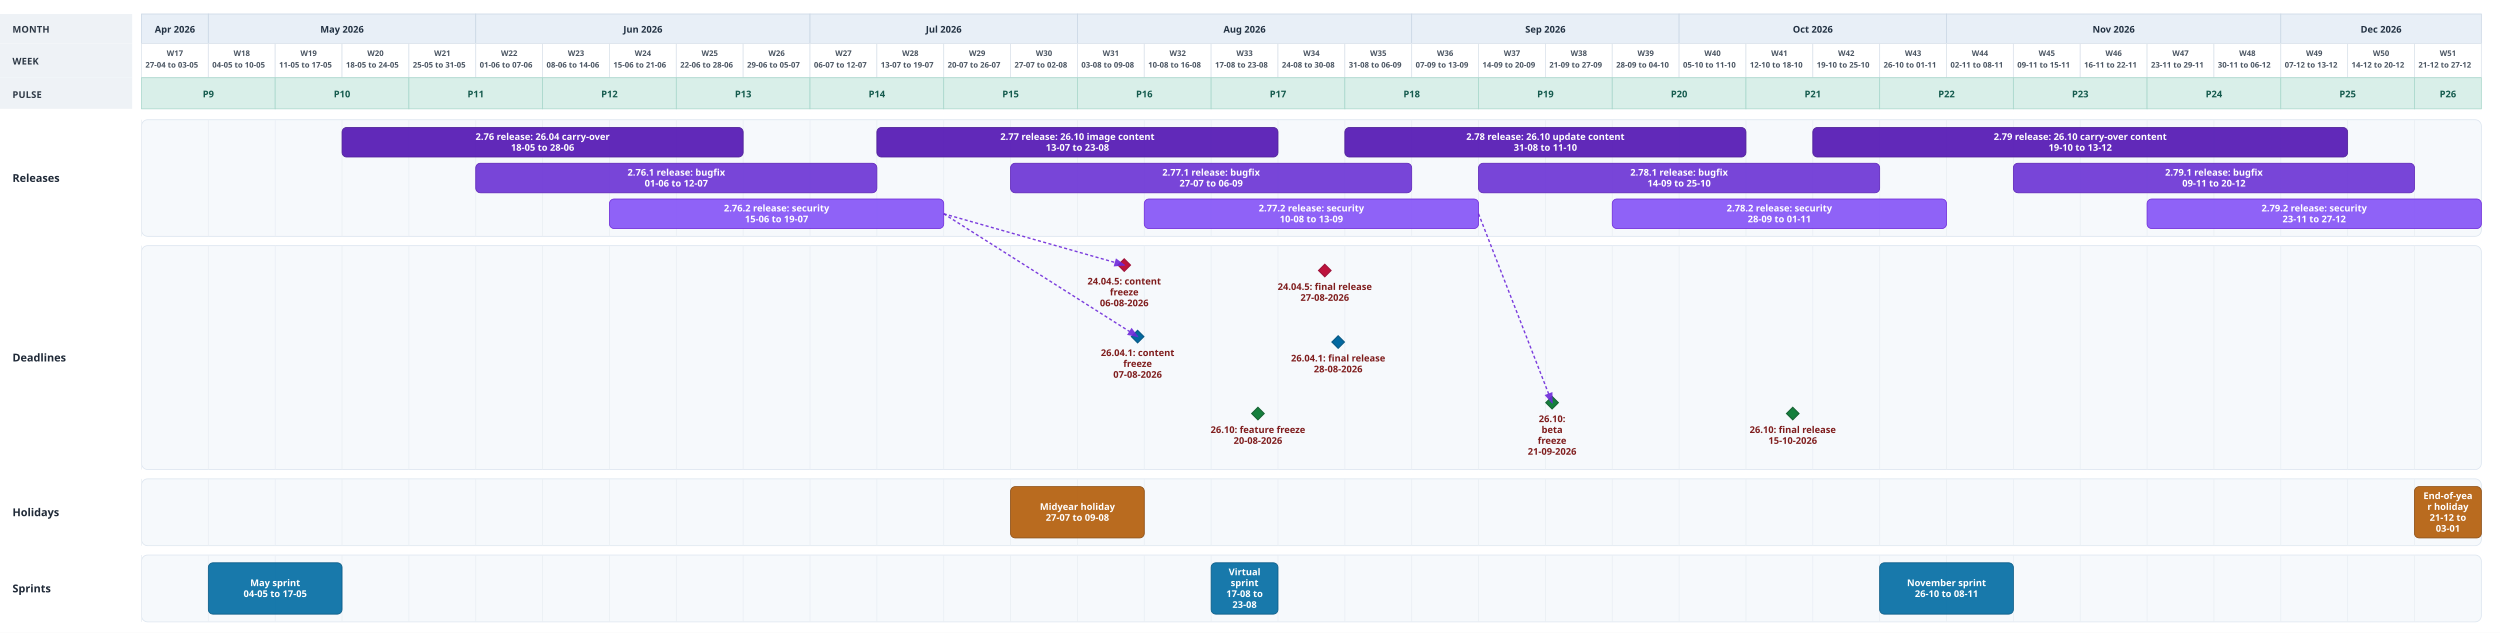
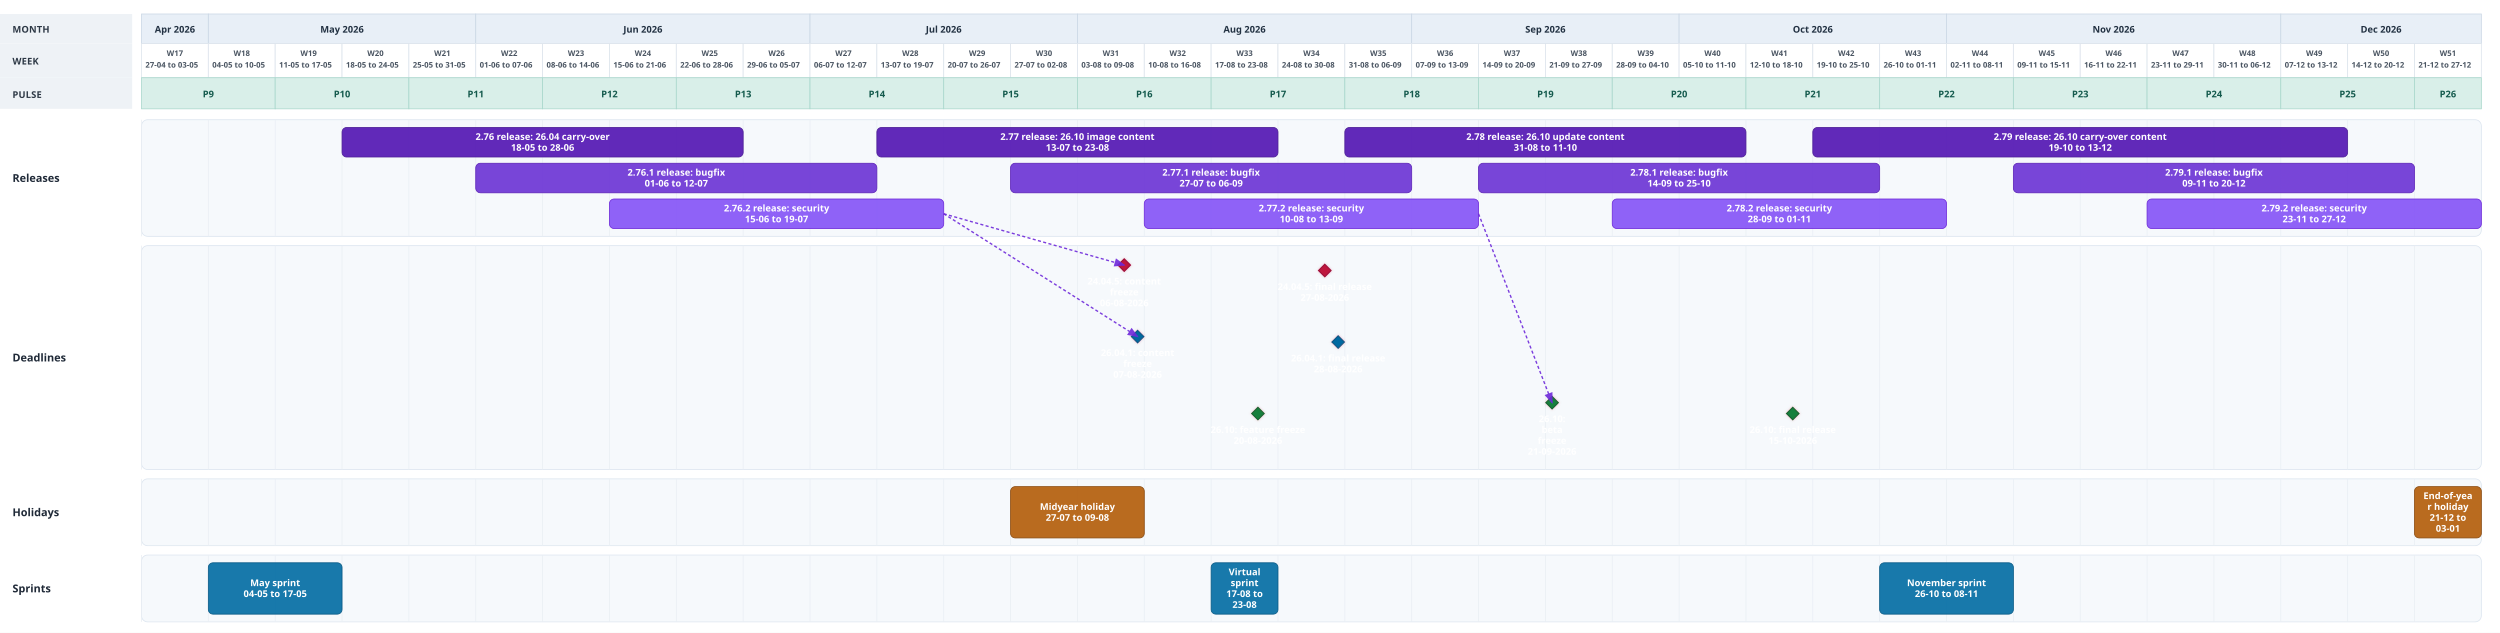
- <svg xmlns="http://www.w3.org/2000/svg" width="3216" height="814" role="img" aria-label="Release timeline">
+ <svg xmlns="http://www.w3.org/2000/svg" class="timeline-svg" width="3216" height="814" role="img" aria-label="Release timeline" id="timelineSvg">
  <style>
    .timeline-svg {
      background: linear-gradient(180deg, #ffffff 0%, #f9fbfd 100%);
    }
    .row-label-bg { fill: #eef2f6; }
    .row-label-text { fill: #2d3845; font-size: 12px; font-weight: 700; letter-spacing: 0.02em; font-family: "IBM Plex Sans", "Segoe UI", sans-serif; }
    .month-cell { fill: #e8eff7; stroke: #cbd7e5; stroke-width: 1; }
    .month-text { fill: #223142; font-size: 12px; font-weight: 700; text-anchor: middle; font-family: "IBM Plex Sans", "Segoe UI", sans-serif; }
    .week-cell { fill: #ffffff; stroke: #dde4ec; stroke-width: 1; }
    .week-text { fill: #4a5562; font-size: 10px; font-weight: 600; font-family: "IBM Plex Sans", "Segoe UI", sans-serif; }
    .week-text-top { text-anchor: middle; }
    .pulse-cell { fill: #d9efe9; stroke: #a9d7cc; stroke-width: 1; }
    .pulse-text { fill: #145a4d; font-size: 12px; font-weight: 700; text-anchor: middle; dominant-baseline: middle; font-family: "IBM Plex Sans", "Segoe UI", sans-serif; }
    .week-divider { stroke: #e9eef4; stroke-width: 1; }
    .lane-band { fill: #f6f9fc; stroke: #dce5ef; stroke-width: 1; }
    .lane-name { fill: #1f2937; font-size: 14px; font-weight: 700; font-family: "IBM Plex Sans", "Segoe UI", sans-serif; }
    .item { stroke-width: 1; fill-opacity: 0.96; }
    .item.base { fill: #5f6975; stroke: #4b5563; }
    .item.sprint { fill: #0f74a8; stroke: #075985; }
    .item.release { fill: #6d28d9; stroke: #5b21b6; }
    .item.holiday { fill: #b66516; stroke: #8a4a0f; }
-     .milestone-deadline { fill: #be123c; stroke: #9f1239; stroke-width: 1.5; }
+     /* Enhanced deadline styling */
+     .milestone-deadline { 
+       fill: #be123c; 
+       stroke: #9f1239; 
+       stroke-width: 1.5;
+       filter: url(#deadline-glow);
+     }
+     .milestone-deadline:hover { 
+       fill: #dc2626; 
+       stroke: #991b1b; 
+       stroke-width: 2;
+     }
+     .deadline-label { 
+       fill: #7f1d1d; 
+       font-size: 11px; 
+       font-weight: 700;
+       font-family: "IBM Plex Sans", "Segoe UI", sans-serif;
+     }
+     .deadline-label-date { 
+       fill: #9f1239; 
+       font-size: 10px; 
+       font-weight: 600;
+       font-family: "IBM Plex Sans", "Segoe UI", sans-serif;
+     }
    .item-label-inside { fill: #ffffff; font-size: 12px; font-weight: 700; pointer-events: none; font-family: "IBM Plex Sans", "Segoe UI", sans-serif; }
    .item-label-centered { text-anchor: middle; }
-     .deadline-label { fill: #7f1d1d; }
    .link-line { stroke-width: 1.8; stroke-dasharray: 4 3; fill: none; opacity: 0.9; }
  </style>
  <rect width="100%" height="100%" fill="#ffffff" />
  <defs>
    <marker id="arrowhead" markerWidth="8" markerHeight="6" refX="7" refY="3" orient="auto" markerUnits="strokeWidth">
      <path d="M0,0 L8,3 L0,6 z" fill="context-stroke" />
    </marker>
+     <filter id="deadline-glow" x="-50%" y="-50%" width="200%" height="200%">
+       <feGaussianBlur in="SourceAlpha" stdDeviation="2" result="blur" />
+       <feOffset in="blur" dx="0" dy="0" result="offsetBlur" />
+       <feFlood flood-color="#be123c" flood-opacity="0.3" result="glowColor" />
+       <feComposite in="glowColor" in2="offsetBlur" operator="in" result="softGlow" />
+       <feMerge>
+         <feMergeNode in="softGlow" />
+         <feMergeNode in="SourceGraphic" />
+       </feMerge>
+     </filter>
  </defs>
  <rect class="row-label-bg" x="0" y="18" width="170" height="38" />
  <rect class="row-label-bg" x="0" y="56" width="170" height="44" />
  <rect class="row-label-bg" x="0" y="100" width="170" height="40" />
  <text class="row-label-text" x="16" y="42">MONTH</text>
  <text class="row-label-text" x="16" y="83">WEEK</text>
  <text class="row-label-text" x="16" y="126">PULSE</text>
  <rect class="month-cell" x="182" y="18" width="86" height="38" />
  <text class="month-text" x="225.0" y="42">Apr 2026</text>
  <rect class="month-cell" x="268" y="18" width="344" height="38" />
  <text class="month-text" x="440.0" y="42">May 2026</text>
  <rect class="month-cell" x="612" y="18" width="430" height="38" />
  <text class="month-text" x="827.0" y="42">Jun 2026</text>
  <rect class="month-cell" x="1042" y="18" width="344" height="38" />
  <text class="month-text" x="1214.0" y="42">Jul 2026</text>
  <rect class="month-cell" x="1386" y="18" width="430" height="38" />
  <text class="month-text" x="1601.0" y="42">Aug 2026</text>
  <rect class="month-cell" x="1816" y="18" width="344" height="38" />
  <text class="month-text" x="1988.0" y="42">Sep 2026</text>
  <rect class="month-cell" x="2160" y="18" width="344" height="38" />
  <text class="month-text" x="2332.0" y="42">Oct 2026</text>
  <rect class="month-cell" x="2504" y="18" width="430" height="38" />
  <text class="month-text" x="2719.0" y="42">Nov 2026</text>
  <rect class="month-cell" x="2934" y="18" width="258" height="38" />
  <text class="month-text" x="3063.0" y="42">Dec 2026</text>
  <rect class="week-cell" x="182" y="56" width="86" height="44" />
  <text class="week-text week-text-top" x="225.0" y="72">W17</text>
  <text class="week-text" x="187" y="87">27-04 to 03-05</text>
  <rect class="week-cell" x="268" y="56" width="86" height="44" />
  <text class="week-text week-text-top" x="311.0" y="72">W18</text>
  <text class="week-text" x="273" y="87">04-05 to 10-05</text>
  <rect class="week-cell" x="354" y="56" width="86" height="44" />
  <text class="week-text week-text-top" x="397.0" y="72">W19</text>
  <text class="week-text" x="359" y="87">11-05 to 17-05</text>
  <rect class="week-cell" x="440" y="56" width="86" height="44" />
  <text class="week-text week-text-top" x="483.0" y="72">W20</text>
  <text class="week-text" x="445" y="87">18-05 to 24-05</text>
  <rect class="week-cell" x="526" y="56" width="86" height="44" />
  <text class="week-text week-text-top" x="569.0" y="72">W21</text>
  <text class="week-text" x="531" y="87">25-05 to 31-05</text>
  <rect class="week-cell" x="612" y="56" width="86" height="44" />
  <text class="week-text week-text-top" x="655.0" y="72">W22</text>
  <text class="week-text" x="617" y="87">01-06 to 07-06</text>
  <rect class="week-cell" x="698" y="56" width="86" height="44" />
  <text class="week-text week-text-top" x="741.0" y="72">W23</text>
  <text class="week-text" x="703" y="87">08-06 to 14-06</text>
  <rect class="week-cell" x="784" y="56" width="86" height="44" />
  <text class="week-text week-text-top" x="827.0" y="72">W24</text>
  <text class="week-text" x="789" y="87">15-06 to 21-06</text>
  <rect class="week-cell" x="870" y="56" width="86" height="44" />
  <text class="week-text week-text-top" x="913.0" y="72">W25</text>
  <text class="week-text" x="875" y="87">22-06 to 28-06</text>
  <rect class="week-cell" x="956" y="56" width="86" height="44" />
  <text class="week-text week-text-top" x="999.0" y="72">W26</text>
  <text class="week-text" x="961" y="87">29-06 to 05-07</text>
  <rect class="week-cell" x="1042" y="56" width="86" height="44" />
  <text class="week-text week-text-top" x="1085.0" y="72">W27</text>
  <text class="week-text" x="1047" y="87">06-07 to 12-07</text>
  <rect class="week-cell" x="1128" y="56" width="86" height="44" />
  <text class="week-text week-text-top" x="1171.0" y="72">W28</text>
  <text class="week-text" x="1133" y="87">13-07 to 19-07</text>
  <rect class="week-cell" x="1214" y="56" width="86" height="44" />
  <text class="week-text week-text-top" x="1257.0" y="72">W29</text>
  <text class="week-text" x="1219" y="87">20-07 to 26-07</text>
  <rect class="week-cell" x="1300" y="56" width="86" height="44" />
  <text class="week-text week-text-top" x="1343.0" y="72">W30</text>
  <text class="week-text" x="1305" y="87">27-07 to 02-08</text>
  <rect class="week-cell" x="1386" y="56" width="86" height="44" />
  <text class="week-text week-text-top" x="1429.0" y="72">W31</text>
  <text class="week-text" x="1391" y="87">03-08 to 09-08</text>
  <rect class="week-cell" x="1472" y="56" width="86" height="44" />
  <text class="week-text week-text-top" x="1515.0" y="72">W32</text>
  <text class="week-text" x="1477" y="87">10-08 to 16-08</text>
  <rect class="week-cell" x="1558" y="56" width="86" height="44" />
  <text class="week-text week-text-top" x="1601.0" y="72">W33</text>
  <text class="week-text" x="1563" y="87">17-08 to 23-08</text>
  <rect class="week-cell" x="1644" y="56" width="86" height="44" />
  <text class="week-text week-text-top" x="1687.0" y="72">W34</text>
  <text class="week-text" x="1649" y="87">24-08 to 30-08</text>
  <rect class="week-cell" x="1730" y="56" width="86" height="44" />
  <text class="week-text week-text-top" x="1773.0" y="72">W35</text>
  <text class="week-text" x="1735" y="87">31-08 to 06-09</text>
  <rect class="week-cell" x="1816" y="56" width="86" height="44" />
  <text class="week-text week-text-top" x="1859.0" y="72">W36</text>
  <text class="week-text" x="1821" y="87">07-09 to 13-09</text>
  <rect class="week-cell" x="1902" y="56" width="86" height="44" />
  <text class="week-text week-text-top" x="1945.0" y="72">W37</text>
  <text class="week-text" x="1907" y="87">14-09 to 20-09</text>
  <rect class="week-cell" x="1988" y="56" width="86" height="44" />
  <text class="week-text week-text-top" x="2031.0" y="72">W38</text>
  <text class="week-text" x="1993" y="87">21-09 to 27-09</text>
  <rect class="week-cell" x="2074" y="56" width="86" height="44" />
  <text class="week-text week-text-top" x="2117.0" y="72">W39</text>
  <text class="week-text" x="2079" y="87">28-09 to 04-10</text>
  <rect class="week-cell" x="2160" y="56" width="86" height="44" />
  <text class="week-text week-text-top" x="2203.0" y="72">W40</text>
  <text class="week-text" x="2165" y="87">05-10 to 11-10</text>
  <rect class="week-cell" x="2246" y="56" width="86" height="44" />
  <text class="week-text week-text-top" x="2289.0" y="72">W41</text>
  <text class="week-text" x="2251" y="87">12-10 to 18-10</text>
  <rect class="week-cell" x="2332" y="56" width="86" height="44" />
  <text class="week-text week-text-top" x="2375.0" y="72">W42</text>
  <text class="week-text" x="2337" y="87">19-10 to 25-10</text>
  <rect class="week-cell" x="2418" y="56" width="86" height="44" />
  <text class="week-text week-text-top" x="2461.0" y="72">W43</text>
  <text class="week-text" x="2423" y="87">26-10 to 01-11</text>
  <rect class="week-cell" x="2504" y="56" width="86" height="44" />
  <text class="week-text week-text-top" x="2547.0" y="72">W44</text>
  <text class="week-text" x="2509" y="87">02-11 to 08-11</text>
  <rect class="week-cell" x="2590" y="56" width="86" height="44" />
  <text class="week-text week-text-top" x="2633.0" y="72">W45</text>
  <text class="week-text" x="2595" y="87">09-11 to 15-11</text>
  <rect class="week-cell" x="2676" y="56" width="86" height="44" />
  <text class="week-text week-text-top" x="2719.0" y="72">W46</text>
  <text class="week-text" x="2681" y="87">16-11 to 22-11</text>
  <rect class="week-cell" x="2762" y="56" width="86" height="44" />
  <text class="week-text week-text-top" x="2805.0" y="72">W47</text>
  <text class="week-text" x="2767" y="87">23-11 to 29-11</text>
  <rect class="week-cell" x="2848" y="56" width="86" height="44" />
  <text class="week-text week-text-top" x="2891.0" y="72">W48</text>
  <text class="week-text" x="2853" y="87">30-11 to 06-12</text>
  <rect class="week-cell" x="2934" y="56" width="86" height="44" />
  <text class="week-text week-text-top" x="2977.0" y="72">W49</text>
  <text class="week-text" x="2939" y="87">07-12 to 13-12</text>
  <rect class="week-cell" x="3020" y="56" width="86" height="44" />
  <text class="week-text week-text-top" x="3063.0" y="72">W50</text>
  <text class="week-text" x="3025" y="87">14-12 to 20-12</text>
  <rect class="week-cell" x="3106" y="56" width="86" height="44" />
  <text class="week-text week-text-top" x="3149.0" y="72">W51</text>
  <text class="week-text" x="3111" y="87">21-12 to 27-12</text>
  <rect class="pulse-cell" x="182" y="100" width="172" height="40" />
  <text class="pulse-text" x="268.0" y="121.0">P9</text>
  <rect class="pulse-cell" x="354" y="100" width="172" height="40" />
  <text class="pulse-text" x="440.0" y="121.0">P10</text>
  <rect class="pulse-cell" x="526" y="100" width="172" height="40" />
  <text class="pulse-text" x="612.0" y="121.0">P11</text>
  <rect class="pulse-cell" x="698" y="100" width="172" height="40" />
  <text class="pulse-text" x="784.0" y="121.0">P12</text>
  <rect class="pulse-cell" x="870" y="100" width="172" height="40" />
  <text class="pulse-text" x="956.0" y="121.0">P13</text>
  <rect class="pulse-cell" x="1042" y="100" width="172" height="40" />
  <text class="pulse-text" x="1128.0" y="121.0">P14</text>
  <rect class="pulse-cell" x="1214" y="100" width="172" height="40" />
  <text class="pulse-text" x="1300.0" y="121.0">P15</text>
  <rect class="pulse-cell" x="1386" y="100" width="172" height="40" />
  <text class="pulse-text" x="1472.0" y="121.0">P16</text>
  <rect class="pulse-cell" x="1558" y="100" width="172" height="40" />
  <text class="pulse-text" x="1644.0" y="121.0">P17</text>
  <rect class="pulse-cell" x="1730" y="100" width="172" height="40" />
  <text class="pulse-text" x="1816.0" y="121.0">P18</text>
  <rect class="pulse-cell" x="1902" y="100" width="172" height="40" />
  <text class="pulse-text" x="1988.0" y="121.0">P19</text>
  <rect class="pulse-cell" x="2074" y="100" width="172" height="40" />
  <text class="pulse-text" x="2160.0" y="121.0">P20</text>
  <rect class="pulse-cell" x="2246" y="100" width="172" height="40" />
  <text class="pulse-text" x="2332.0" y="121.0">P21</text>
  <rect class="pulse-cell" x="2418" y="100" width="172" height="40" />
  <text class="pulse-text" x="2504.0" y="121.0">P22</text>
  <rect class="pulse-cell" x="2590" y="100" width="172" height="40" />
  <text class="pulse-text" x="2676.0" y="121.0">P23</text>
  <rect class="pulse-cell" x="2762" y="100" width="172" height="40" />
  <text class="pulse-text" x="2848.0" y="121.0">P24</text>
  <rect class="pulse-cell" x="2934" y="100" width="172" height="40" />
  <text class="pulse-text" x="3020.0" y="121.0">P25</text>
  <rect class="pulse-cell" x="3106" y="100" width="86" height="40" />
  <text class="pulse-text" x="3149.0" y="121.0">P26</text>
  <rect class="lane-band" x="182" y="154" width="3010" height="150" rx="8" />
  <text class="lane-name" x="16" y="234">Releases</text>
  <line class="week-divider" x1="182" y1="154" x2="182" y2="304" />
  <line class="week-divider" x1="268" y1="154" x2="268" y2="304" />
  <line class="week-divider" x1="354" y1="154" x2="354" y2="304" />
  <line class="week-divider" x1="440" y1="154" x2="440" y2="304" />
  <line class="week-divider" x1="526" y1="154" x2="526" y2="304" />
  <line class="week-divider" x1="612" y1="154" x2="612" y2="304" />
  <line class="week-divider" x1="698" y1="154" x2="698" y2="304" />
  <line class="week-divider" x1="784" y1="154" x2="784" y2="304" />
  <line class="week-divider" x1="870" y1="154" x2="870" y2="304" />
  <line class="week-divider" x1="956" y1="154" x2="956" y2="304" />
  <line class="week-divider" x1="1042" y1="154" x2="1042" y2="304" />
  <line class="week-divider" x1="1128" y1="154" x2="1128" y2="304" />
  <line class="week-divider" x1="1214" y1="154" x2="1214" y2="304" />
  <line class="week-divider" x1="1300" y1="154" x2="1300" y2="304" />
  <line class="week-divider" x1="1386" y1="154" x2="1386" y2="304" />
  <line class="week-divider" x1="1472" y1="154" x2="1472" y2="304" />
  <line class="week-divider" x1="1558" y1="154" x2="1558" y2="304" />
  <line class="week-divider" x1="1644" y1="154" x2="1644" y2="304" />
  <line class="week-divider" x1="1730" y1="154" x2="1730" y2="304" />
  <line class="week-divider" x1="1816" y1="154" x2="1816" y2="304" />
  <line class="week-divider" x1="1902" y1="154" x2="1902" y2="304" />
  <line class="week-divider" x1="1988" y1="154" x2="1988" y2="304" />
  <line class="week-divider" x1="2074" y1="154" x2="2074" y2="304" />
  <line class="week-divider" x1="2160" y1="154" x2="2160" y2="304" />
  <line class="week-divider" x1="2246" y1="154" x2="2246" y2="304" />
  <line class="week-divider" x1="2332" y1="154" x2="2332" y2="304" />
  <line class="week-divider" x1="2418" y1="154" x2="2418" y2="304" />
  <line class="week-divider" x1="2504" y1="154" x2="2504" y2="304" />
  <line class="week-divider" x1="2590" y1="154" x2="2590" y2="304" />
  <line class="week-divider" x1="2676" y1="154" x2="2676" y2="304" />
  <line class="week-divider" x1="2762" y1="154" x2="2762" y2="304" />
  <line class="week-divider" x1="2848" y1="154" x2="2848" y2="304" />
  <line class="week-divider" x1="2934" y1="154" x2="2934" y2="304" />
  <line class="week-divider" x1="3020" y1="154" x2="3020" y2="304" />
  <line class="week-divider" x1="3106" y1="154" x2="3106" y2="304" />
  <rect class="item release" x="440" y="164" width="516" height="38" rx="6" style="fill: #5b21b6; stroke: #4c1d95;">
    </rect>
  <text class="item-label-inside item-label-centered" x="698.0" y="180">2.76 release: 26.04 carry-over</text>
  <text class="item-label-inside item-label-centered" x="698.0" y="194">18-05 to 28-06</text>
  <rect class="item release" x="612" y="210" width="516" height="38" rx="6" style="fill: #733ed6; stroke: #5c22b7;">
    </rect>
  <text class="item-label-inside item-label-centered" x="870.0" y="226">2.76.1 release: bugfix</text>
  <text class="item-label-inside item-label-centered" x="870.0" y="240">01-06 to 12-07</text>
  <rect class="item release" x="784" y="256" width="430" height="38" rx="6" style="fill: #8b5cf6; stroke: #6d28d9;">
    </rect>
  <text class="item-label-inside item-label-centered" x="999.0" y="272">2.76.2 release: security</text>
  <text class="item-label-inside item-label-centered" x="999.0" y="286">15-06 to 19-07</text>
  <rect class="item release" x="1128" y="164" width="516" height="38" rx="6" style="fill: #5b21b6; stroke: #4c1d95;">
    </rect>
  <text class="item-label-inside item-label-centered" x="1386.0" y="180">2.77 release: 26.10 image content</text>
  <text class="item-label-inside item-label-centered" x="1386.0" y="194">13-07 to 23-08</text>
  <rect class="item release" x="1300" y="210" width="516" height="38" rx="6" style="fill: #733ed6; stroke: #5c22b7;">
    </rect>
  <text class="item-label-inside item-label-centered" x="1558.0" y="226">2.77.1 release: bugfix</text>
  <text class="item-label-inside item-label-centered" x="1558.0" y="240">27-07 to 06-09</text>
  <rect class="item release" x="1472" y="256" width="430" height="38" rx="6" style="fill: #8b5cf6; stroke: #6d28d9;">
    </rect>
  <text class="item-label-inside item-label-centered" x="1687.0" y="272">2.77.2 release: security</text>
  <text class="item-label-inside item-label-centered" x="1687.0" y="286">10-08 to 13-09</text>
  <rect class="item release" x="1730" y="164" width="516" height="38" rx="6" style="fill: #5b21b6; stroke: #4c1d95;">
    </rect>
  <text class="item-label-inside item-label-centered" x="1988.0" y="180">2.78 release: 26.10 update content</text>
  <text class="item-label-inside item-label-centered" x="1988.0" y="194">31-08 to 11-10</text>
  <rect class="item release" x="1902" y="210" width="516" height="38" rx="6" style="fill: #733ed6; stroke: #5c22b7;">
    </rect>
  <text class="item-label-inside item-label-centered" x="2160.0" y="226">2.78.1 release: bugfix</text>
  <text class="item-label-inside item-label-centered" x="2160.0" y="240">14-09 to 25-10</text>
  <rect class="item release" x="2074" y="256" width="430" height="38" rx="6" style="fill: #8b5cf6; stroke: #6d28d9;">
    </rect>
  <text class="item-label-inside item-label-centered" x="2289.0" y="272">2.78.2 release: security</text>
  <text class="item-label-inside item-label-centered" x="2289.0" y="286">28-09 to 01-11</text>
  <rect class="item release" x="2332" y="164" width="688" height="38" rx="6" style="fill: #5b21b6; stroke: #4c1d95;">
    </rect>
  <text class="item-label-inside item-label-centered" x="2676.0" y="180">2.79 release: 26.10 carry-over content</text>
  <text class="item-label-inside item-label-centered" x="2676.0" y="194">19-10 to 13-12</text>
  <rect class="item release" x="2590" y="210" width="516" height="38" rx="6" style="fill: #733ed6; stroke: #5c22b7;">
    </rect>
  <text class="item-label-inside item-label-centered" x="2848.0" y="226">2.79.1 release: bugfix</text>
  <text class="item-label-inside item-label-centered" x="2848.0" y="240">09-11 to 20-12</text>
  <rect class="item release" x="2762" y="256" width="430" height="38" rx="6" style="fill: #8b5cf6; stroke: #6d28d9;">
    </rect>
  <text class="item-label-inside item-label-centered" x="2977.0" y="272">2.79.2 release: security</text>
  <text class="item-label-inside item-label-centered" x="2977.0" y="286">23-11 to 27-12</text>
  <rect class="lane-band" x="182" y="316" width="3010" height="288" rx="8" />
  <text class="lane-name" x="16" y="465">Deadlines</text>
  <line class="week-divider" x1="182" y1="316" x2="182" y2="604" />
  <line class="week-divider" x1="268" y1="316" x2="268" y2="604" />
  <line class="week-divider" x1="354" y1="316" x2="354" y2="604" />
  <line class="week-divider" x1="440" y1="316" x2="440" y2="604" />
  <line class="week-divider" x1="526" y1="316" x2="526" y2="604" />
  <line class="week-divider" x1="612" y1="316" x2="612" y2="604" />
  <line class="week-divider" x1="698" y1="316" x2="698" y2="604" />
  <line class="week-divider" x1="784" y1="316" x2="784" y2="604" />
  <line class="week-divider" x1="870" y1="316" x2="870" y2="604" />
  <line class="week-divider" x1="956" y1="316" x2="956" y2="604" />
  <line class="week-divider" x1="1042" y1="316" x2="1042" y2="604" />
  <line class="week-divider" x1="1128" y1="316" x2="1128" y2="604" />
  <line class="week-divider" x1="1214" y1="316" x2="1214" y2="604" />
  <line class="week-divider" x1="1300" y1="316" x2="1300" y2="604" />
  <line class="week-divider" x1="1386" y1="316" x2="1386" y2="604" />
  <line class="week-divider" x1="1472" y1="316" x2="1472" y2="604" />
  <line class="week-divider" x1="1558" y1="316" x2="1558" y2="604" />
  <line class="week-divider" x1="1644" y1="316" x2="1644" y2="604" />
  <line class="week-divider" x1="1730" y1="316" x2="1730" y2="604" />
  <line class="week-divider" x1="1816" y1="316" x2="1816" y2="604" />
  <line class="week-divider" x1="1902" y1="316" x2="1902" y2="604" />
  <line class="week-divider" x1="1988" y1="316" x2="1988" y2="604" />
  <line class="week-divider" x1="2074" y1="316" x2="2074" y2="604" />
  <line class="week-divider" x1="2160" y1="316" x2="2160" y2="604" />
  <line class="week-divider" x1="2246" y1="316" x2="2246" y2="604" />
  <line class="week-divider" x1="2332" y1="316" x2="2332" y2="604" />
  <line class="week-divider" x1="2418" y1="316" x2="2418" y2="604" />
  <line class="week-divider" x1="2504" y1="316" x2="2504" y2="604" />
  <line class="week-divider" x1="2590" y1="316" x2="2590" y2="604" />
  <line class="week-divider" x1="2676" y1="316" x2="2676" y2="604" />
  <line class="week-divider" x1="2762" y1="316" x2="2762" y2="604" />
  <line class="week-divider" x1="2848" y1="316" x2="2848" y2="604" />
  <line class="week-divider" x1="2934" y1="316" x2="2934" y2="604" />
  <line class="week-divider" x1="3020" y1="316" x2="3020" y2="604" />
  <line class="week-divider" x1="3106" y1="316" x2="3106" y2="604" />
  <polygon class="milestone-deadline" points="1446.2,333 1454.2,341.0 1446.2,349 1438.2,341.0" style="fill: #be123c; stroke: #9f1239;">
    </polygon>
  <text class="item-label-inside item-label-centered deadline-label" x="1446.2" y="366">24.04.5: content</text>
  <text class="item-label-inside item-label-centered deadline-label" x="1446.2" y="380">freeze</text>
  <text class="item-label-inside item-label-centered deadline-label" x="1446.2" y="394">06-08-2026</text>
  <polygon class="milestone-deadline" points="1704.2,340 1712.2,348.0 1704.2,356 1696.2,348.0" style="fill: #be123c; stroke: #9f1239;">
    </polygon>
  <text class="item-label-inside item-label-centered deadline-label" x="1704.2" y="373">24.04.5: final release</text>
  <text class="item-label-inside item-label-centered deadline-label" x="1704.2" y="387">27-08-2026</text>
  <polygon class="milestone-deadline" points="1463.4,425 1471.4,433.0 1463.4,441 1455.4,433.0" style="fill: #0369a1; stroke: #075985;">
    </polygon>
  <text class="item-label-inside item-label-centered deadline-label" x="1463.4" y="458">26.04.1: content</text>
  <text class="item-label-inside item-label-centered deadline-label" x="1463.4" y="472">freeze</text>
  <text class="item-label-inside item-label-centered deadline-label" x="1463.4" y="486">07-08-2026</text>
  <polygon class="milestone-deadline" points="1721.4,432 1729.4,440.0 1721.4,448 1713.4,440.0" style="fill: #0369a1; stroke: #075985;">
    </polygon>
  <text class="item-label-inside item-label-centered deadline-label" x="1721.4" y="465">26.04.1: final release</text>
  <text class="item-label-inside item-label-centered deadline-label" x="1721.4" y="479">28-08-2026</text>
  <polygon class="milestone-deadline" points="1618.2,524 1626.2,532.0 1618.2,540 1610.2,532.0" style="fill: #15803d; stroke: #166534;">
    </polygon>
  <text class="item-label-inside item-label-centered deadline-label" x="1618.2" y="557">26.10: feature freeze</text>
  <text class="item-label-inside item-label-centered deadline-label" x="1618.2" y="571">20-08-2026</text>
  <polygon class="milestone-deadline" points="1996.6,510 2004.6,518.0 1996.6,526 1988.6,518.0" style="fill: #15803d; stroke: #166534;">
    </polygon>
  <text class="item-label-inside item-label-centered deadline-label" x="1996.6" y="543">26.10:</text>
  <text class="item-label-inside item-label-centered deadline-label" x="1996.6" y="557">beta</text>
  <text class="item-label-inside item-label-centered deadline-label" x="1996.6" y="571">freeze</text>
  <text class="item-label-inside item-label-centered deadline-label" x="1996.6" y="585">21-09-2026</text>
  <polygon class="milestone-deadline" points="2306.2,524 2314.2,532.0 2306.2,540 2298.2,532.0" style="fill: #15803d; stroke: #166534;">
    </polygon>
  <text class="item-label-inside item-label-centered deadline-label" x="2306.2" y="557">26.10: final release</text>
  <text class="item-label-inside item-label-centered deadline-label" x="2306.2" y="571">15-10-2026</text>
  <rect class="lane-band" x="182" y="616" width="3010" height="86" rx="8" />
  <text class="lane-name" x="16" y="664">Holidays</text>
  <line class="week-divider" x1="182" y1="616" x2="182" y2="702" />
  <line class="week-divider" x1="268" y1="616" x2="268" y2="702" />
  <line class="week-divider" x1="354" y1="616" x2="354" y2="702" />
  <line class="week-divider" x1="440" y1="616" x2="440" y2="702" />
  <line class="week-divider" x1="526" y1="616" x2="526" y2="702" />
  <line class="week-divider" x1="612" y1="616" x2="612" y2="702" />
  <line class="week-divider" x1="698" y1="616" x2="698" y2="702" />
  <line class="week-divider" x1="784" y1="616" x2="784" y2="702" />
  <line class="week-divider" x1="870" y1="616" x2="870" y2="702" />
  <line class="week-divider" x1="956" y1="616" x2="956" y2="702" />
  <line class="week-divider" x1="1042" y1="616" x2="1042" y2="702" />
  <line class="week-divider" x1="1128" y1="616" x2="1128" y2="702" />
  <line class="week-divider" x1="1214" y1="616" x2="1214" y2="702" />
  <line class="week-divider" x1="1300" y1="616" x2="1300" y2="702" />
  <line class="week-divider" x1="1386" y1="616" x2="1386" y2="702" />
  <line class="week-divider" x1="1472" y1="616" x2="1472" y2="702" />
  <line class="week-divider" x1="1558" y1="616" x2="1558" y2="702" />
  <line class="week-divider" x1="1644" y1="616" x2="1644" y2="702" />
  <line class="week-divider" x1="1730" y1="616" x2="1730" y2="702" />
  <line class="week-divider" x1="1816" y1="616" x2="1816" y2="702" />
  <line class="week-divider" x1="1902" y1="616" x2="1902" y2="702" />
  <line class="week-divider" x1="1988" y1="616" x2="1988" y2="702" />
  <line class="week-divider" x1="2074" y1="616" x2="2074" y2="702" />
  <line class="week-divider" x1="2160" y1="616" x2="2160" y2="702" />
  <line class="week-divider" x1="2246" y1="616" x2="2246" y2="702" />
  <line class="week-divider" x1="2332" y1="616" x2="2332" y2="702" />
  <line class="week-divider" x1="2418" y1="616" x2="2418" y2="702" />
  <line class="week-divider" x1="2504" y1="616" x2="2504" y2="702" />
  <line class="week-divider" x1="2590" y1="616" x2="2590" y2="702" />
  <line class="week-divider" x1="2676" y1="616" x2="2676" y2="702" />
  <line class="week-divider" x1="2762" y1="616" x2="2762" y2="702" />
  <line class="week-divider" x1="2848" y1="616" x2="2848" y2="702" />
  <line class="week-divider" x1="2934" y1="616" x2="2934" y2="702" />
  <line class="week-divider" x1="3020" y1="616" x2="3020" y2="702" />
  <line class="week-divider" x1="3106" y1="616" x2="3106" y2="702" />
  <rect class="item holiday" x="1300" y="626" width="172" height="66" rx="6">
    </rect>
  <text class="item-label-inside item-label-centered" x="1386.0" y="656">Midyear holiday</text>
  <text class="item-label-inside item-label-centered" x="1386.0" y="670">27-07 to 09-08</text>
  <rect class="item holiday" x="3106" y="626" width="86" height="66" rx="6">
    </rect>
  <text class="item-label-inside item-label-centered" x="3149.0" y="642">End-of-yea</text>
  <text class="item-label-inside item-label-centered" x="3149.0" y="656">r holiday</text>
  <text class="item-label-inside item-label-centered" x="3149.0" y="670">21-12 to</text>
  <text class="item-label-inside item-label-centered" x="3149.0" y="684">03-01</text>
  <rect class="lane-band" x="182" y="714" width="3010" height="86" rx="8" />
  <text class="lane-name" x="16" y="762">Sprints</text>
  <line class="week-divider" x1="182" y1="714" x2="182" y2="800" />
  <line class="week-divider" x1="268" y1="714" x2="268" y2="800" />
  <line class="week-divider" x1="354" y1="714" x2="354" y2="800" />
  <line class="week-divider" x1="440" y1="714" x2="440" y2="800" />
  <line class="week-divider" x1="526" y1="714" x2="526" y2="800" />
  <line class="week-divider" x1="612" y1="714" x2="612" y2="800" />
  <line class="week-divider" x1="698" y1="714" x2="698" y2="800" />
  <line class="week-divider" x1="784" y1="714" x2="784" y2="800" />
  <line class="week-divider" x1="870" y1="714" x2="870" y2="800" />
  <line class="week-divider" x1="956" y1="714" x2="956" y2="800" />
  <line class="week-divider" x1="1042" y1="714" x2="1042" y2="800" />
  <line class="week-divider" x1="1128" y1="714" x2="1128" y2="800" />
  <line class="week-divider" x1="1214" y1="714" x2="1214" y2="800" />
  <line class="week-divider" x1="1300" y1="714" x2="1300" y2="800" />
  <line class="week-divider" x1="1386" y1="714" x2="1386" y2="800" />
  <line class="week-divider" x1="1472" y1="714" x2="1472" y2="800" />
  <line class="week-divider" x1="1558" y1="714" x2="1558" y2="800" />
  <line class="week-divider" x1="1644" y1="714" x2="1644" y2="800" />
  <line class="week-divider" x1="1730" y1="714" x2="1730" y2="800" />
  <line class="week-divider" x1="1816" y1="714" x2="1816" y2="800" />
  <line class="week-divider" x1="1902" y1="714" x2="1902" y2="800" />
  <line class="week-divider" x1="1988" y1="714" x2="1988" y2="800" />
  <line class="week-divider" x1="2074" y1="714" x2="2074" y2="800" />
  <line class="week-divider" x1="2160" y1="714" x2="2160" y2="800" />
  <line class="week-divider" x1="2246" y1="714" x2="2246" y2="800" />
  <line class="week-divider" x1="2332" y1="714" x2="2332" y2="800" />
  <line class="week-divider" x1="2418" y1="714" x2="2418" y2="800" />
  <line class="week-divider" x1="2504" y1="714" x2="2504" y2="800" />
  <line class="week-divider" x1="2590" y1="714" x2="2590" y2="800" />
  <line class="week-divider" x1="2676" y1="714" x2="2676" y2="800" />
  <line class="week-divider" x1="2762" y1="714" x2="2762" y2="800" />
  <line class="week-divider" x1="2848" y1="714" x2="2848" y2="800" />
  <line class="week-divider" x1="2934" y1="714" x2="2934" y2="800" />
  <line class="week-divider" x1="3020" y1="714" x2="3020" y2="800" />
  <line class="week-divider" x1="3106" y1="714" x2="3106" y2="800" />
  <rect class="item sprint" x="268" y="724" width="172" height="66" rx="6">
    </rect>
  <text class="item-label-inside item-label-centered" x="354.0" y="754">May sprint</text>
  <text class="item-label-inside item-label-centered" x="354.0" y="768">04-05 to 17-05</text>
  <rect class="item sprint" x="1558" y="724" width="86" height="66" rx="6">
    </rect>
  <text class="item-label-inside item-label-centered" x="1601.0" y="740">Virtual</text>
  <text class="item-label-inside item-label-centered" x="1601.0" y="754">sprint</text>
  <text class="item-label-inside item-label-centered" x="1601.0" y="768">17-08 to</text>
  <text class="item-label-inside item-label-centered" x="1601.0" y="782">23-08</text>
  <rect class="item sprint" x="2418" y="724" width="172" height="66" rx="6">
    </rect>
  <text class="item-label-inside item-label-centered" x="2504.0" y="754">November sprint</text>
  <text class="item-label-inside item-label-centered" x="2504.0" y="768">26-10 to 08-11</text>
  <line class="link-line" x1="1214.0" y1="275.0" x2="1446.2" y2="341.0" style="stroke: #6d28d9;" marker-end="url(#arrowhead)" />
  <line class="link-line" x1="1214.0" y1="275.0" x2="1463.4" y2="433.0" style="stroke: #6d28d9;" marker-end="url(#arrowhead)" />
  <line class="link-line" x1="1902.0" y1="275.0" x2="1996.6" y2="518.0" style="stroke: #6d28d9;" marker-end="url(#arrowhead)" />
</svg>
